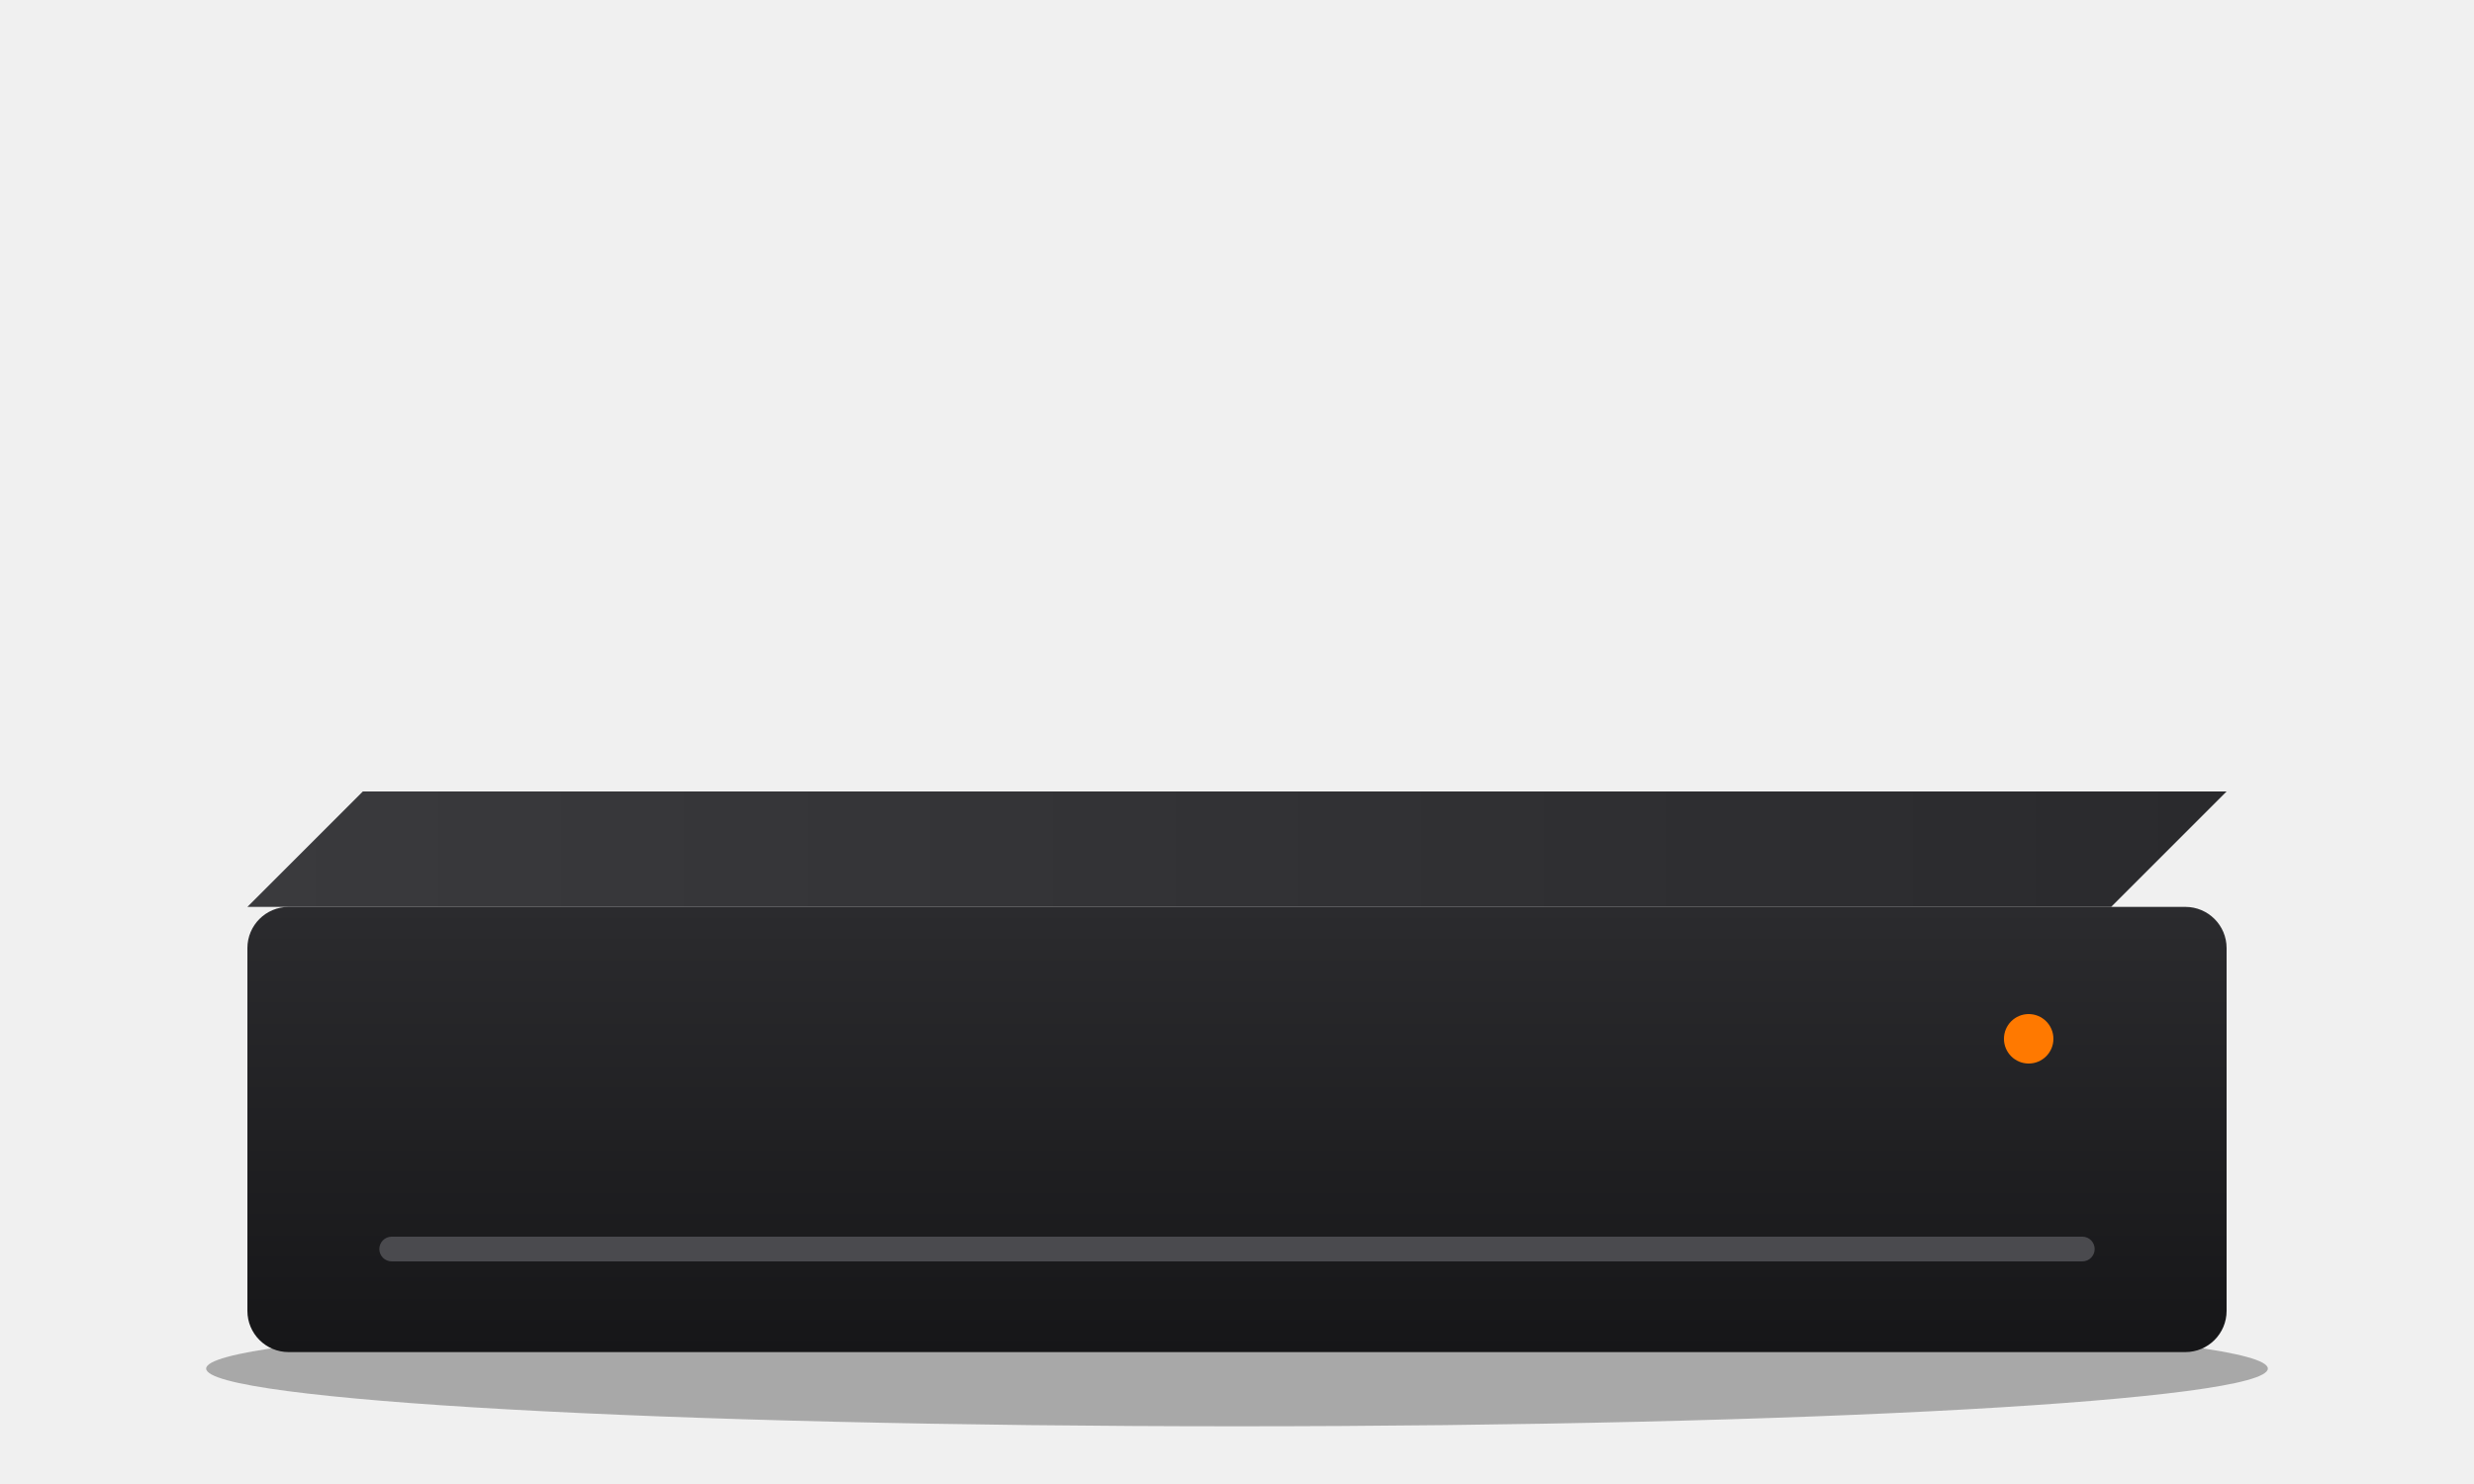
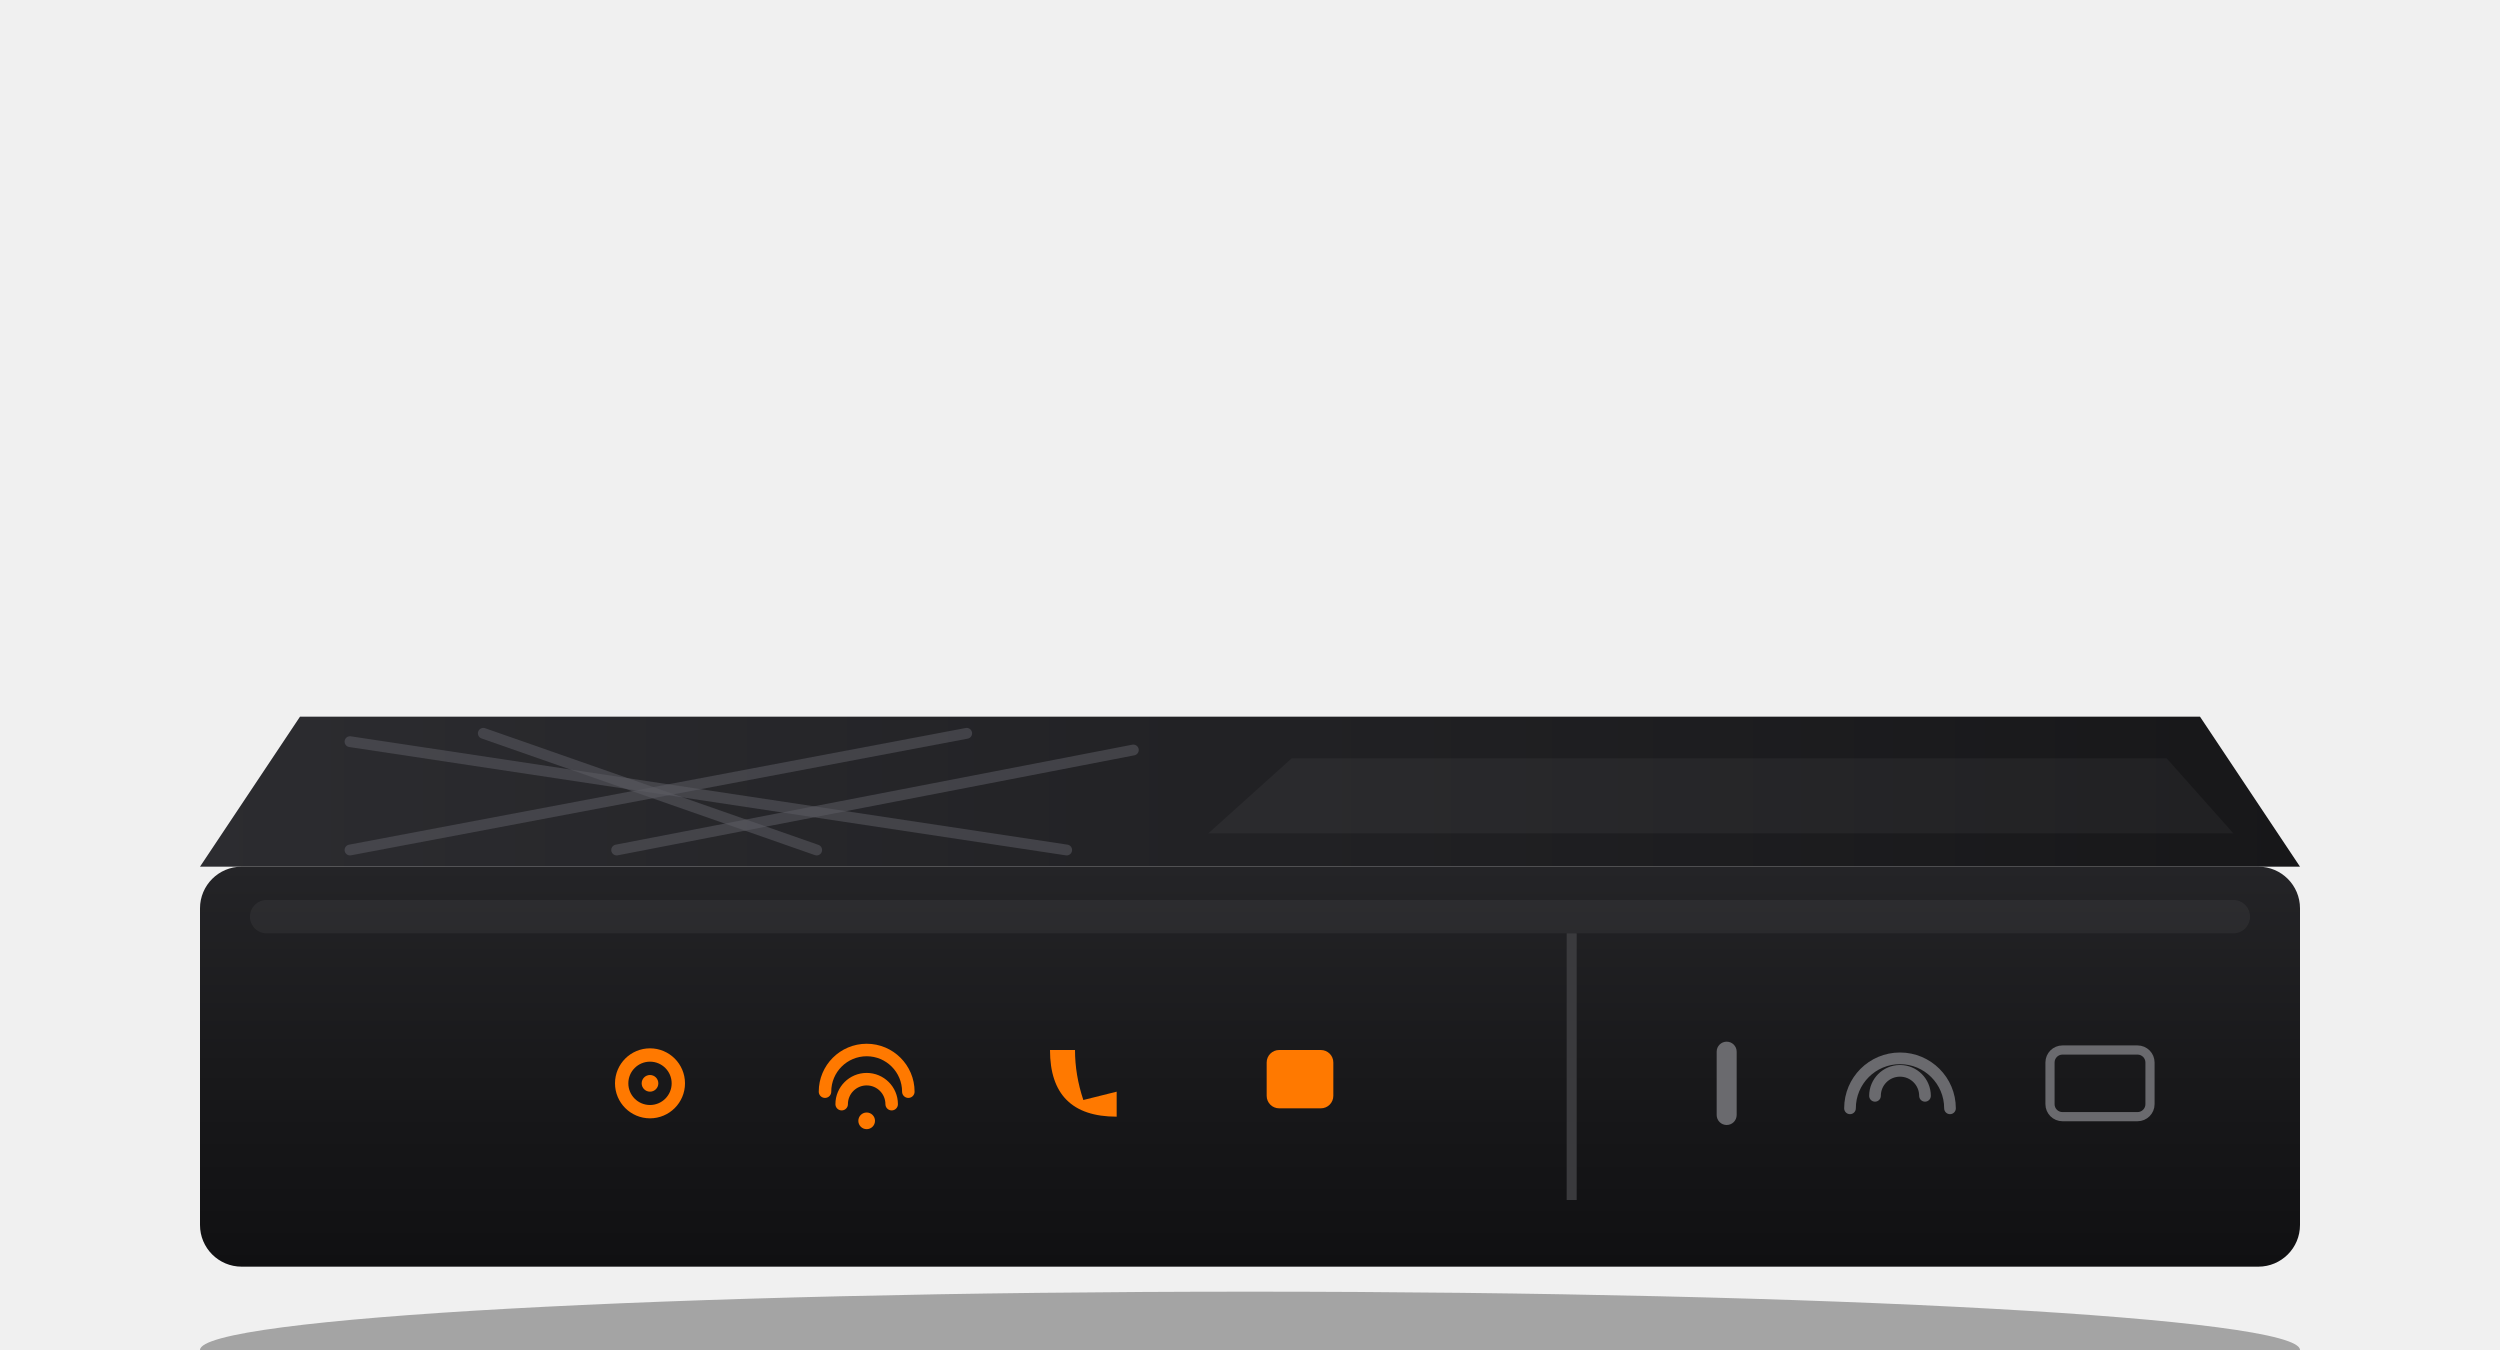
- <svg xmlns="http://www.w3.org/2000/svg" viewBox="0 0 300 180">
+ <svg xmlns="http://www.w3.org/2000/svg" viewBox="0 0 300 162">
  <defs>
-     <linearGradient id="lb4-f" x1="0" y1="0" x2="0" y2="1">
-       <stop offset="0" stop-color="#2b2b2e" />
-       <stop offset="1" stop-color="#161618" />
+     <linearGradient id="lb4t" x1="0" y1="0" x2="1" y2="0">
+       <stop offset="0" stop-color="#2c2c30" />
+       <stop offset="1" stop-color="#171719" />
    </linearGradient>
-     <linearGradient id="lb4-t" x1="0" y1="0" x2="1" y2="0">
-       <stop offset="0" stop-color="#3a3a3d" />
-       <stop offset="1" stop-color="#2a2a2d" />
+     <linearGradient id="lb4f" x1="0" y1="0" x2="0" y2="1">
+       <stop offset="0" stop-color="#242427" />
+       <stop offset="0.5" stop-color="#19191b" />
+       <stop offset="1" stop-color="#101012" />
    </linearGradient>
  </defs>
-   <ellipse cx="150" cy="166" rx="125" ry="7" opacity=".3" />
-   <path d="M44 96 H270 L256 110 H30 Z" fill="url(#lb4-t)" />
-   <rect x="30" y="110" width="240" height="54" rx="5" fill="url(#lb4-f)" />
-   <rect x="46" y="150" width="208" height="3" rx="1.5" fill="#4a4a4e" />
-   <circle cx="246" cy="126" r="3" fill="#ff7900" />
+   <ellipse cx="150" cy="162" rx="126" ry="7" opacity=".32" />
+   <path d="M36 86 H264 L276 104 H24 Z" fill="url(#lb4t)" />
+   <clipPath id="lb4clip">
+     <path d="M36 86 H264 L276 104 H24 Z" />
+   </clipPath>
+   <g clip-path="url(#lb4clip)" stroke="#5c5c62" stroke-opacity=".55" stroke-width="1.3" fill="none" stroke-linecap="round">
+     <path d="M42 102 L116 88" />
+     <path d="M42 89 L128 102" />
+     <path d="M74 102 L136 90" />
+     <path d="M58 88 L98 102" />
+   </g>
+   <path d="M155 91 H260 L268 100 H145 Z" fill="#ffffff" opacity=".04" />
+   <rect x="24" y="104" width="252" height="48" rx="5" fill="url(#lb4f)" />
+   <rect x="30" y="108" width="240" height="4" rx="2" fill="#ffffff" opacity=".05" />
+   <circle cx="78" cy="130" r="3.4" fill="none" stroke="#ff7900" stroke-width="1.6" />
+   <circle cx="78" cy="130" r="1" fill="#ff7900" />
+   <path d="M99 131 a5 5 0 0 1 10 0 M101 132.5 a3 3 0 0 1 6 0" fill="none" stroke="#ff7900" stroke-width="1.5" stroke-linecap="round" />
+   <circle cx="104" cy="134.5" r="1" fill="#ff7900" />
+   <path d="M126 126 q0 8 8 8 l0 -3 -4 1 q-1 -3 -1 -6 z" fill="#ff7900" />
+   <rect x="152" y="126" width="8" height="7" rx="1.5" fill="#ff7900" />
+   <rect x="188" y="112" width="1.2" height="32" fill="#3a3a3d" />
+   <rect x="206" y="125" width="2.4" height="10" rx="1.2" fill="#6a6a6e" />
+   <path d="M222 133 a6 6 0 0 1 12 0 M225 131.5 a3 3 0 0 1 6 0" fill="none" stroke="#6a6a6e" stroke-width="1.4" stroke-linecap="round" />
+   <rect x="246" y="126" width="12" height="8" rx="1.5" fill="none" stroke="#6a6a6e" stroke-width="1.1" />
</svg>
